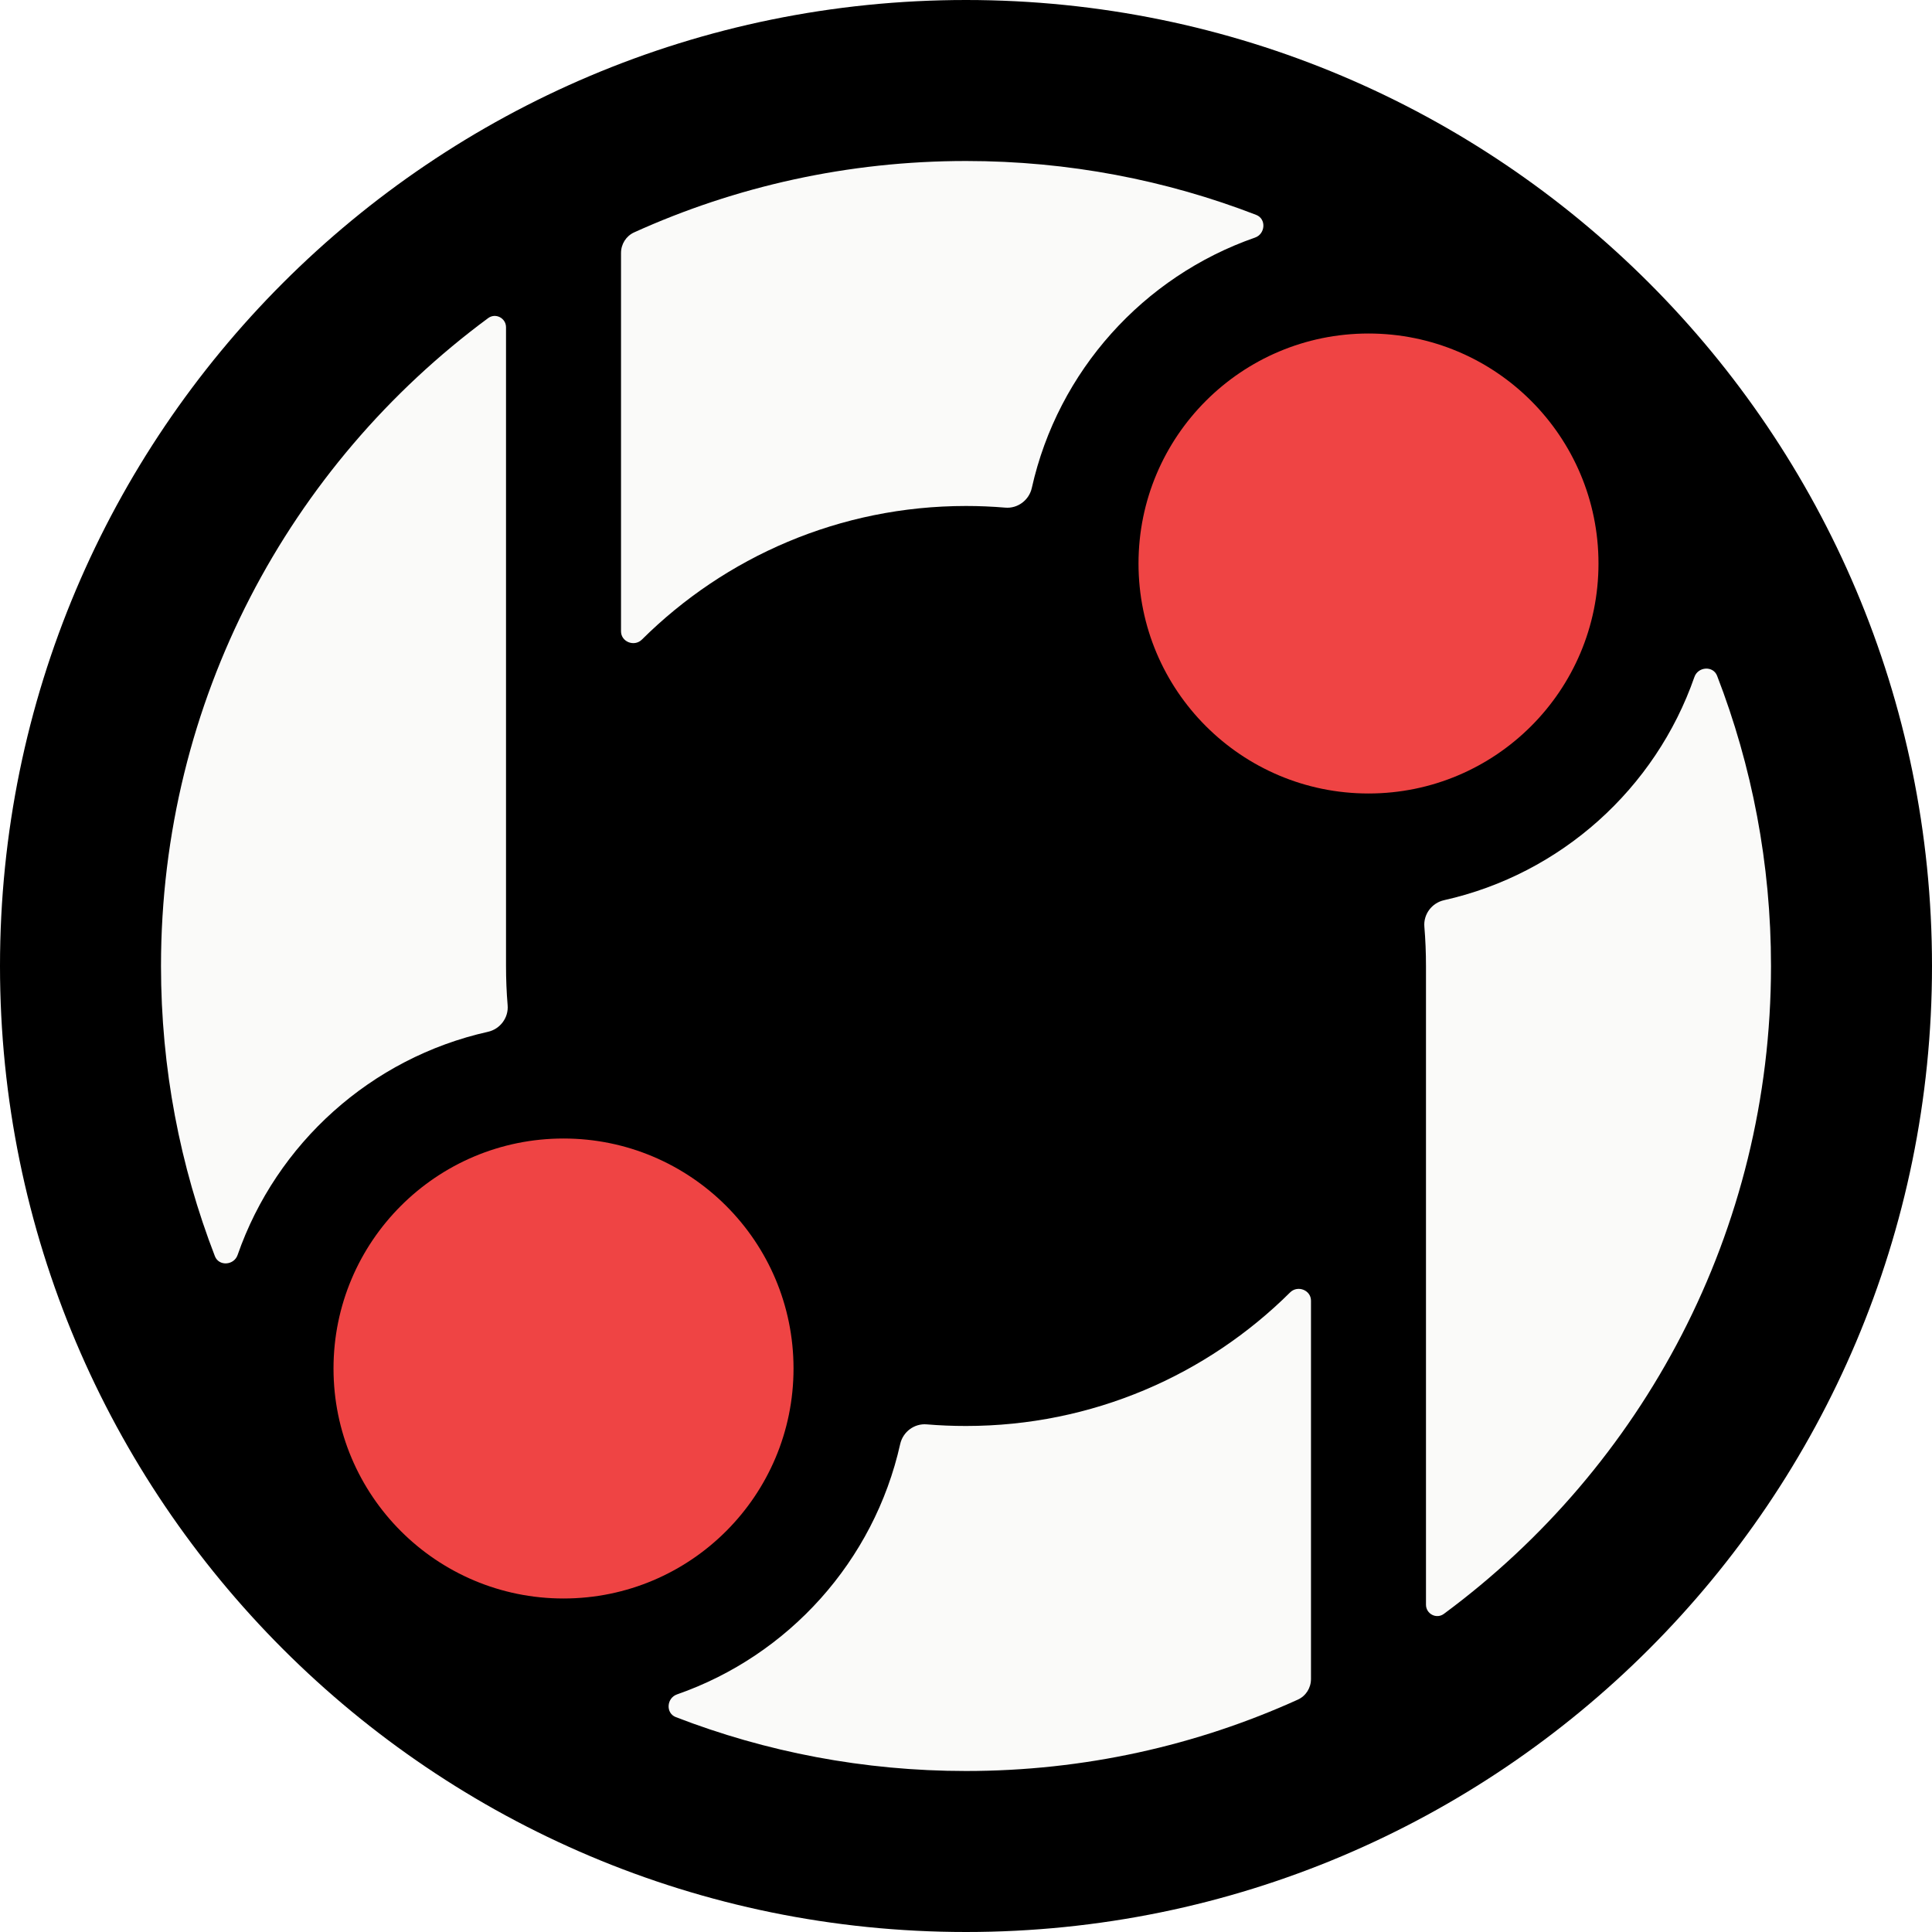
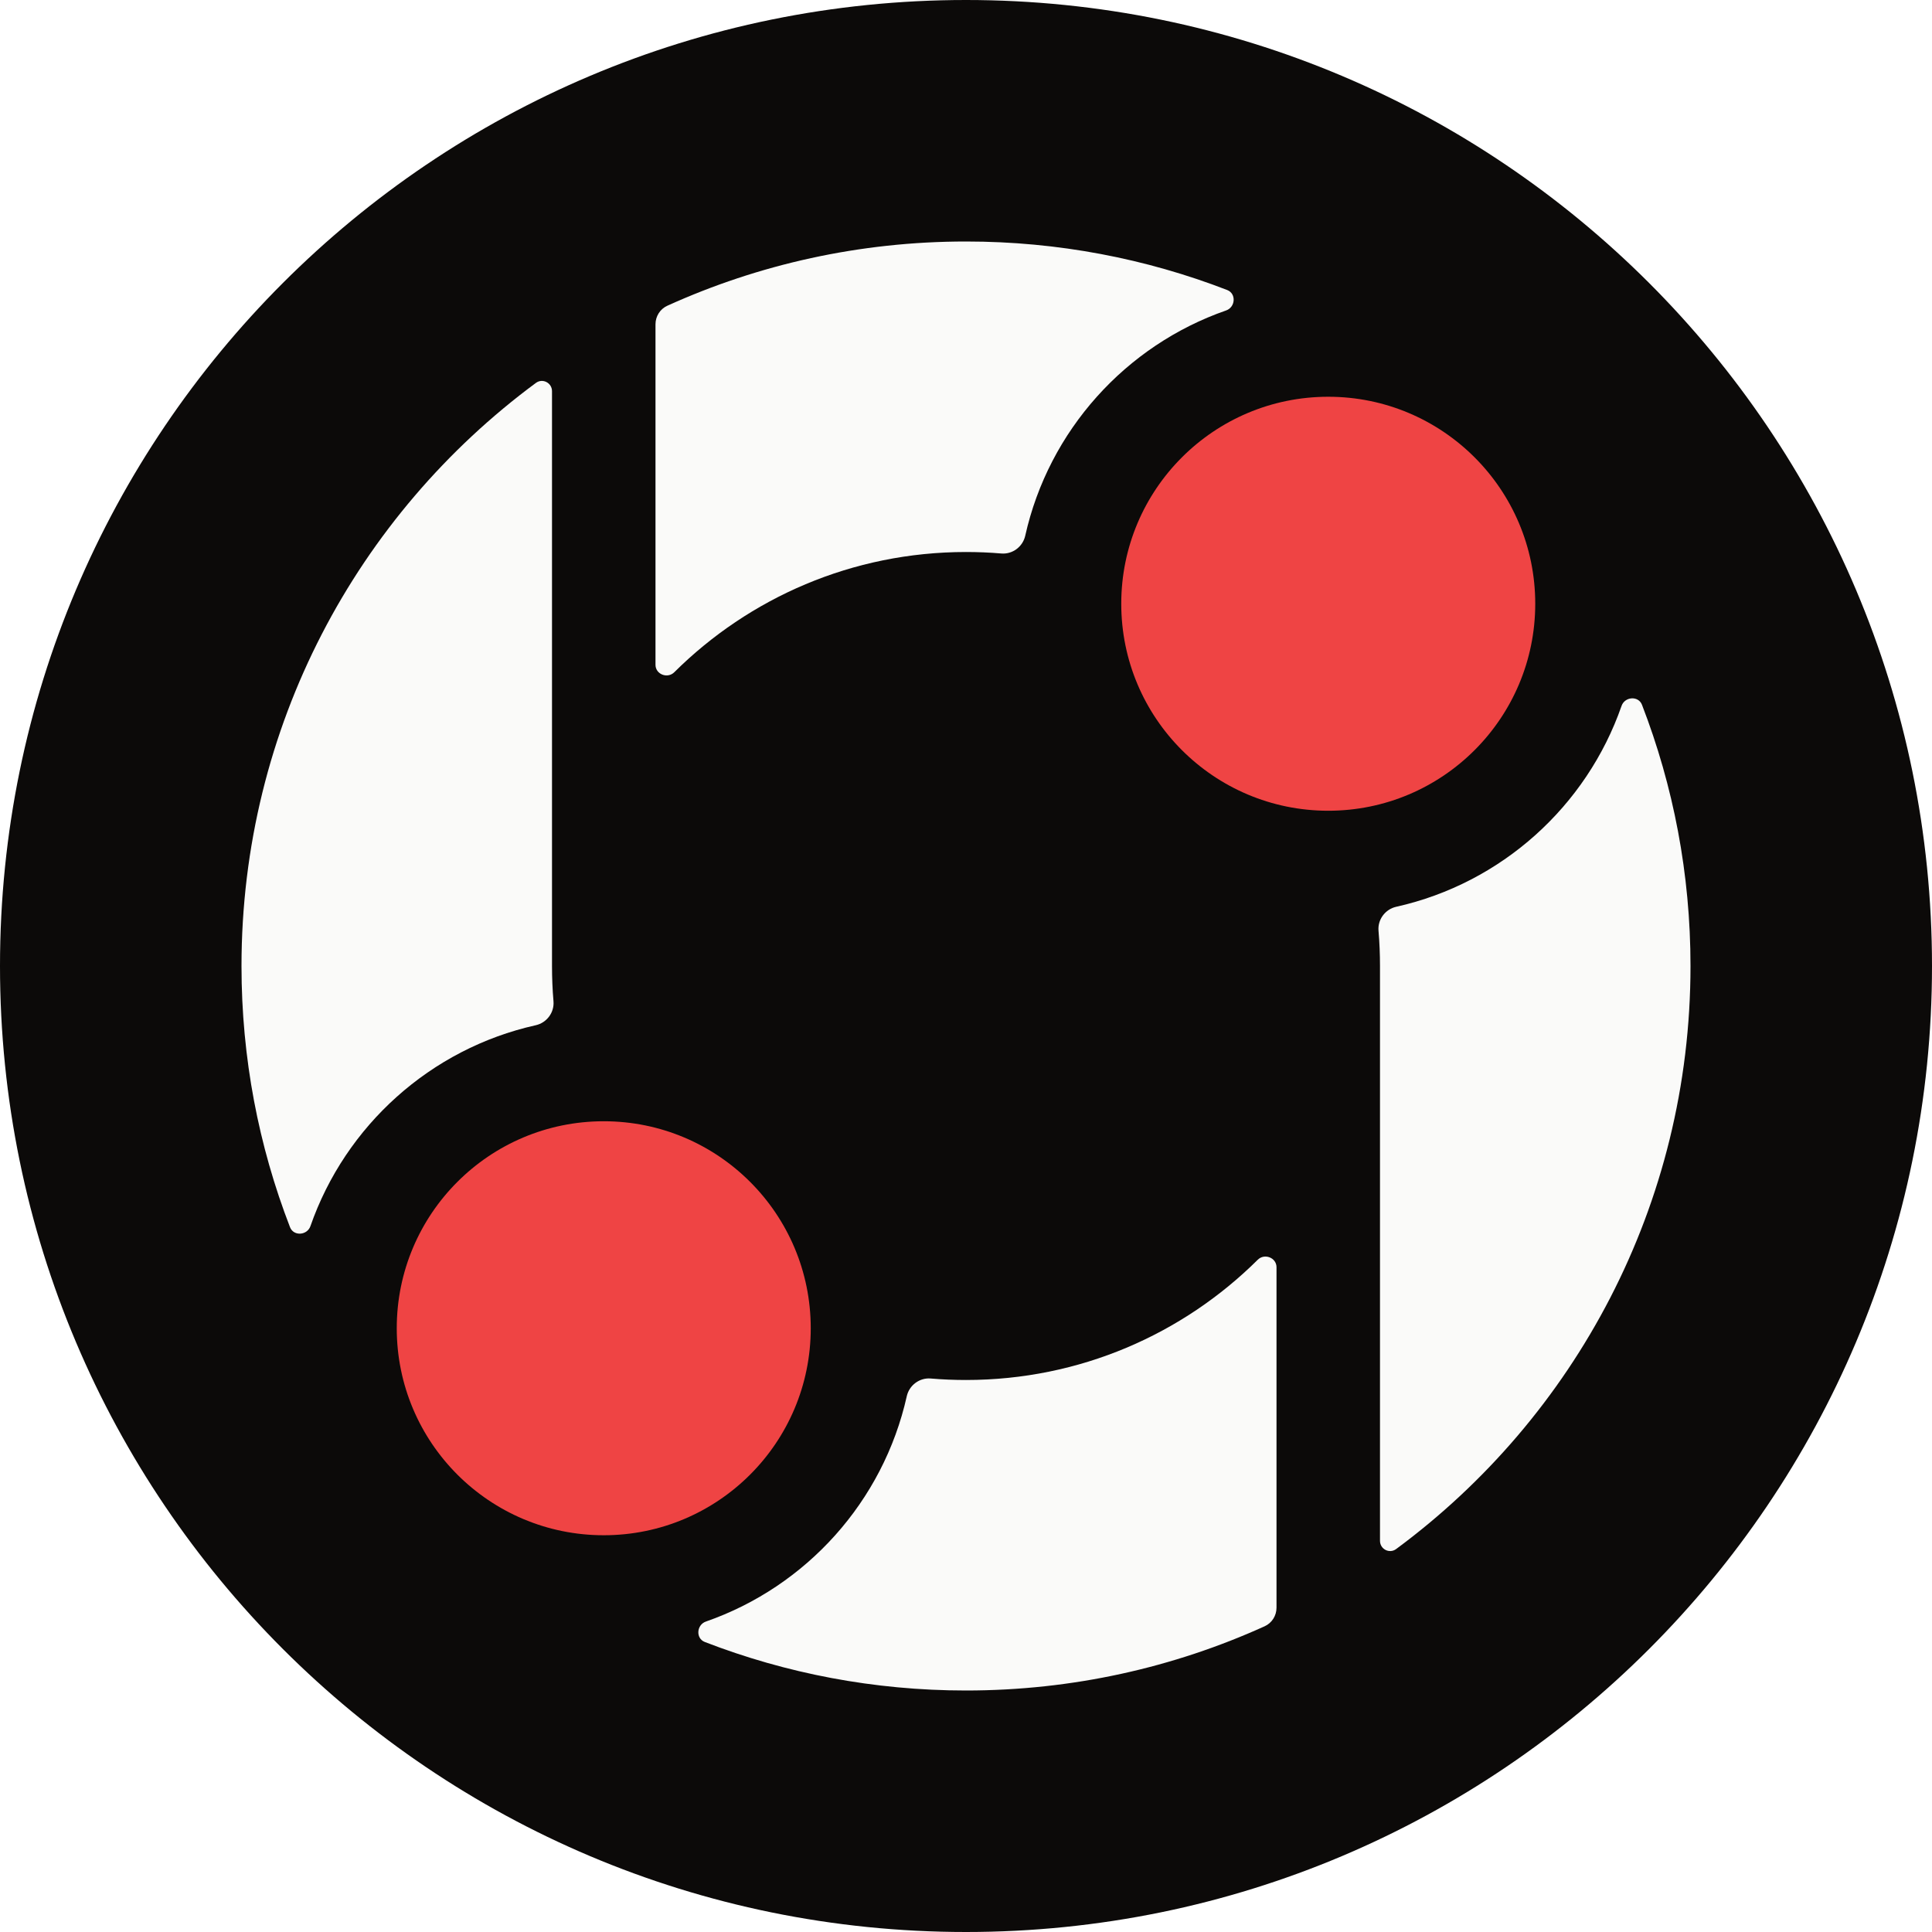
- <svg xmlns="http://www.w3.org/2000/svg" width="48" height="48" viewBox="0 0 48 48" fill="none">
-   <rect width="48" height="48" rx="24" fill="black" />
-   <path d="M15.947 15.891C18.013 13.839 20.858 12.571 24 12.571C24.328 12.571 24.653 12.585 24.975 12.612C25.284 12.639 25.567 12.427 25.635 12.123C26.284 9.218 28.408 6.868 31.18 5.903C31.439 5.813 31.466 5.438 31.21 5.339C28.973 4.474 26.542 4 24 4C21.061 4 18.27 4.634 15.756 5.773C15.555 5.864 15.429 6.065 15.429 6.286V15.685C15.429 15.948 15.76 16.076 15.947 15.891Z" fill="#FAFAF9" />
-   <path d="M35.873 40.096C35.688 40.233 35.428 40.098 35.428 39.867V24C35.428 23.672 35.415 23.347 35.388 23.025C35.361 22.716 35.573 22.433 35.877 22.365C38.782 21.716 41.131 19.592 42.097 16.82C42.187 16.561 42.562 16.534 42.661 16.79C43.526 19.027 44 21.458 44 24C44 30.6 40.803 36.453 35.873 40.096Z" fill="#FAFAF9" />
-   <path d="M39.714 14C39.714 17.156 37.156 19.714 34 19.714C30.844 19.714 28.286 17.156 28.286 14C28.286 10.844 30.844 8.286 34 8.286C37.156 8.286 39.714 10.844 39.714 14Z" fill="#EF4444" />
-   <path d="M5.903 31.18C5.813 31.439 5.438 31.466 5.339 31.21C4.474 28.973 4 26.542 4 24C4 17.4 7.197 11.547 12.127 7.904C12.312 7.767 12.572 7.902 12.572 8.132V24C12.572 24.328 12.585 24.653 12.612 24.974C12.639 25.284 12.427 25.567 12.123 25.635C9.218 26.284 6.868 28.408 5.903 31.18Z" fill="#FAFAF9" />
-   <path d="M32.244 42.227C32.445 42.136 32.571 41.935 32.571 41.714V32.315C32.571 32.052 32.24 31.924 32.053 32.109C29.987 34.161 27.142 35.428 24 35.428C23.672 35.428 23.347 35.415 23.025 35.388C22.716 35.361 22.433 35.573 22.365 35.877C21.716 38.782 19.592 41.131 16.82 42.097C16.561 42.187 16.534 42.562 16.79 42.661C19.027 43.526 21.458 44 24 44C26.939 44 29.73 43.366 32.244 42.227Z" fill="#FAFAF9" />
-   <path d="M19.715 34C19.715 37.156 17.156 39.714 14 39.714C10.844 39.714 8.286 37.156 8.286 34C8.286 30.844 10.844 28.286 14 28.286C17.156 28.286 19.715 30.844 19.715 34Z" fill="#EF4444" />
+ <svg xmlns="http://www.w3.org/2000/svg" width="64" height="64" viewBox="0 0 64 64" fill="none">
+   <rect width="64" height="64" rx="32" fill="#0C0A09" />
+   <path d="M22.336 22.269C24.815 19.807 28.23 18.286 32 18.286C32.394 18.286 32.784 18.302 33.17 18.335C33.541 18.366 33.88 18.112 33.962 17.748C34.741 14.261 37.29 11.442 40.617 10.284C40.927 10.176 40.959 9.726 40.652 9.607C37.968 8.569 35.05 8 32 8C28.473 8 25.124 8.761 22.108 10.127C21.866 10.236 21.714 10.478 21.714 10.743V22.022C21.714 22.338 22.112 22.492 22.336 22.269Z" fill="#FAFAF9" />
+   <path d="M46.248 51.315C46.025 51.479 45.714 51.318 45.714 51.041V32C45.714 31.606 45.698 31.216 45.665 30.831C45.634 30.459 45.888 30.12 46.252 30.038C49.739 29.259 52.558 26.71 53.716 23.384C53.824 23.073 54.275 23.041 54.393 23.348C55.431 26.032 56 28.95 56 32C56 39.92 52.164 46.944 46.248 51.315Z" fill="#FAFAF9" />
+   <path d="M50.857 20C50.857 23.787 47.787 26.857 44 26.857C40.213 26.857 37.143 23.787 37.143 20C37.143 16.213 40.213 13.143 44 13.143C47.787 13.143 50.857 16.213 50.857 20Z" fill="#EF4444" />
+   <path d="M10.284 40.616C10.176 40.927 9.726 40.959 9.607 40.652C8.569 37.968 8 35.05 8 32C8 24.08 11.836 17.056 17.752 12.685C17.975 12.52 18.286 12.682 18.286 12.959V32C18.286 32.394 18.302 32.784 18.335 33.169C18.366 33.541 18.112 33.88 17.748 33.962C14.261 34.74 11.442 37.29 10.284 40.616Z" fill="#FAFAF9" />
+   <path d="M41.892 53.873C42.134 53.764 42.286 53.522 42.286 53.257V41.978C42.286 41.662 41.888 41.508 41.664 41.731C39.185 44.193 35.77 45.714 32 45.714C31.606 45.714 31.216 45.698 30.831 45.665C30.459 45.634 30.12 45.888 30.038 46.252C29.259 49.739 26.71 52.558 23.384 53.716C23.073 53.825 23.041 54.274 23.348 54.393C26.032 55.431 28.95 56 32 56C35.527 56 38.876 55.239 41.892 53.873Z" fill="#FAFAF9" />
+   <path d="M26.857 44C26.857 47.787 23.787 50.857 20 50.857C16.213 50.857 13.143 47.787 13.143 44C13.143 40.213 16.213 37.143 20 37.143C23.787 37.143 26.857 40.213 26.857 44Z" fill="#EF4444" />
</svg>
